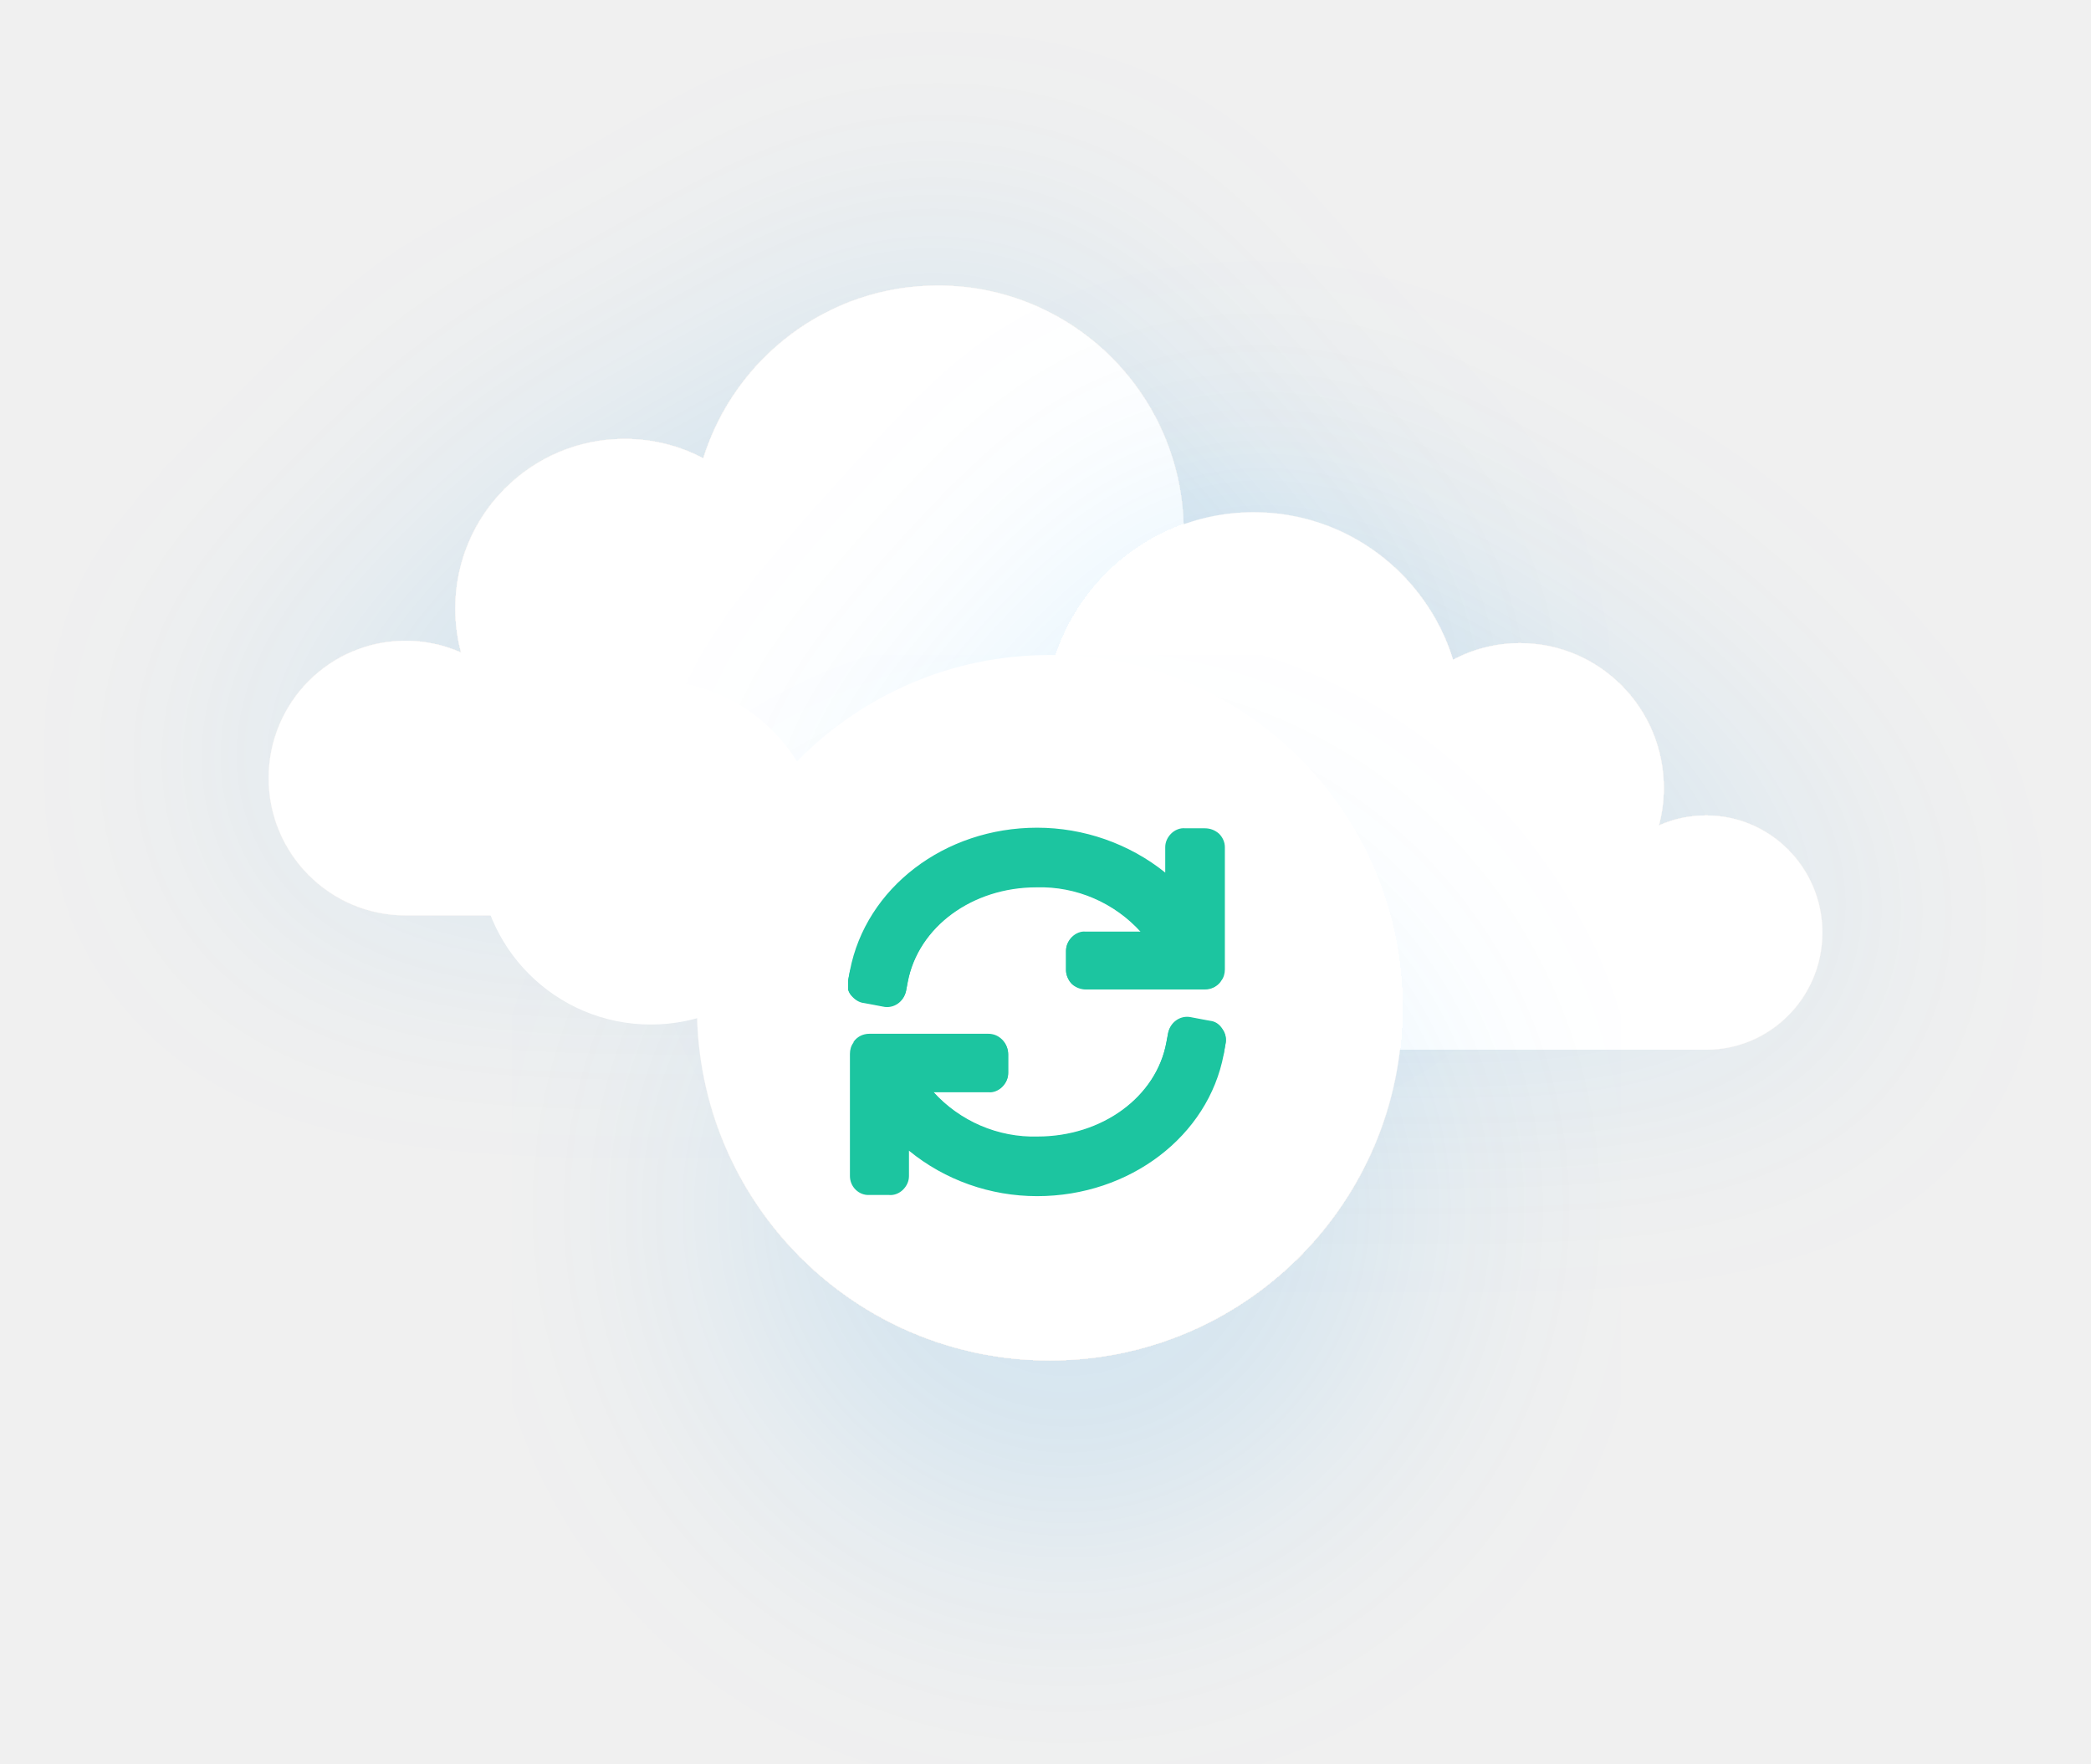
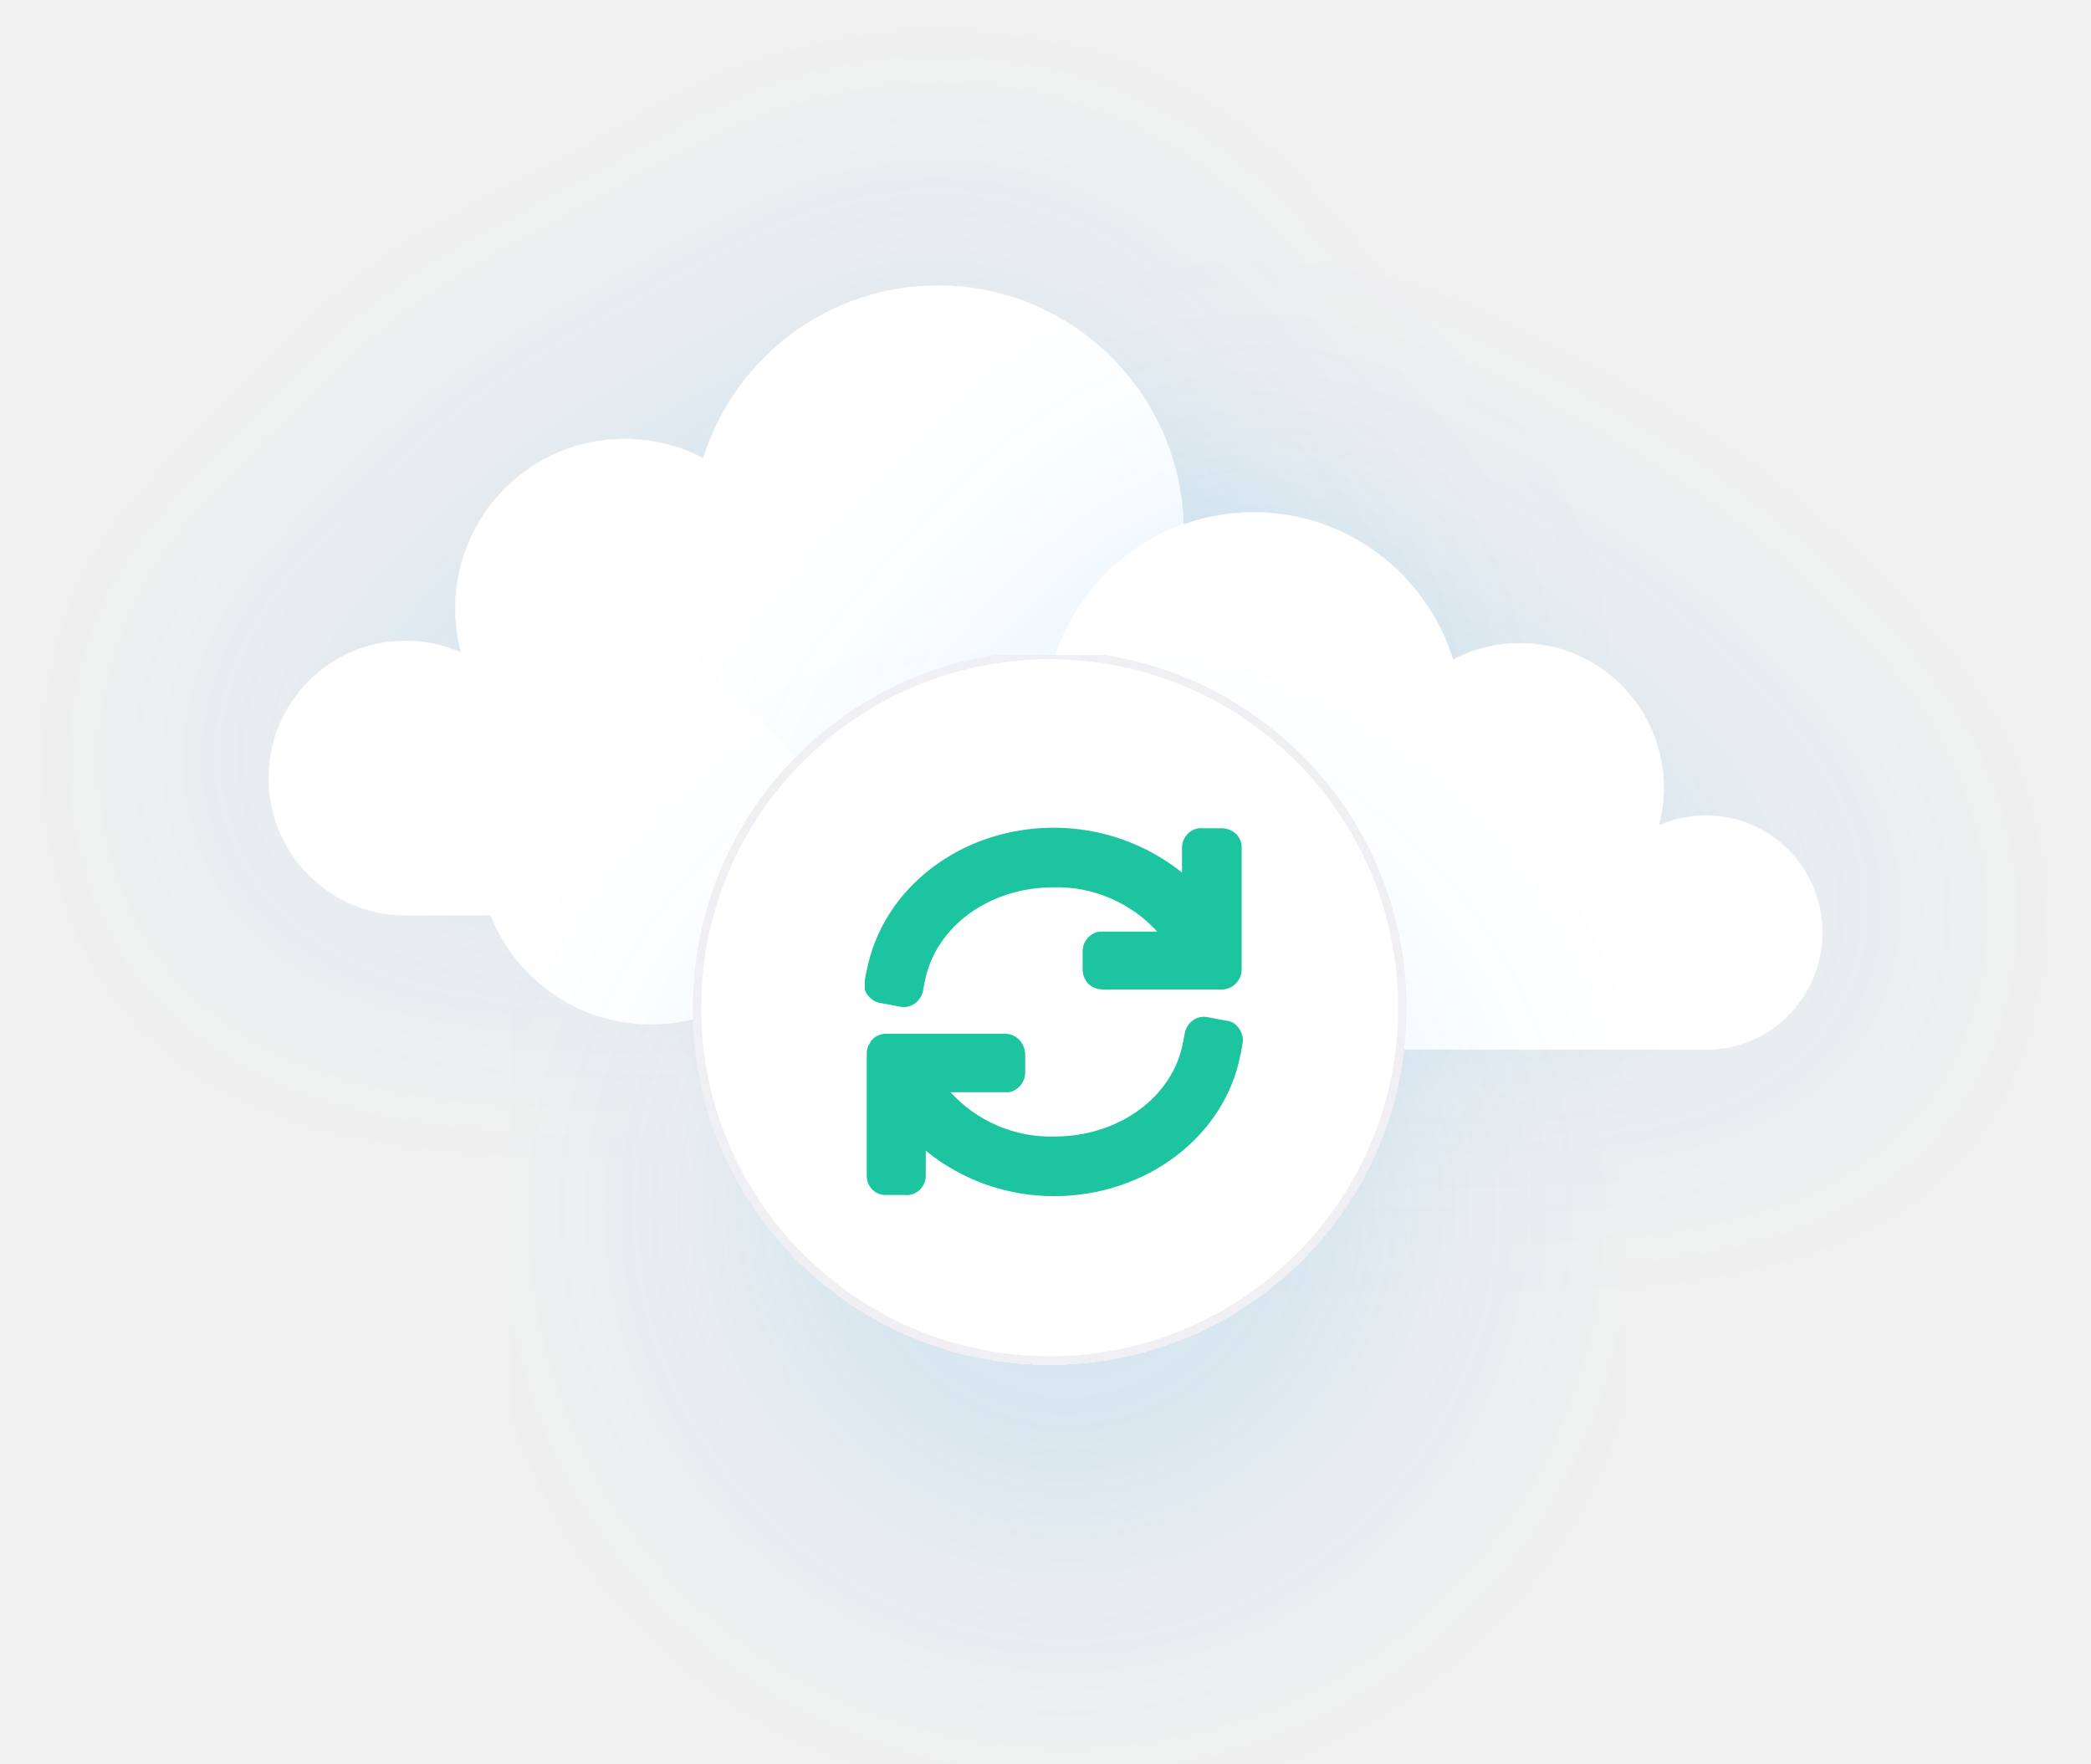
- <svg xmlns="http://www.w3.org/2000/svg" width="249" height="210" fill="none">
-   <g class="animate-subtle-move" filter="url(#a)">
-     <path fill="#fff" d="M141.503 63.327c-.184 0-.365.01-.547.014v-.014C140.956 47.13 127.855 34 111.693 34c-13.124 0-24.23 8.659-27.94 20.587a20.026 20.026 0 0 0-9.377-2.32c-11.131 0-20.155 9.043-20.155 20.199 0 1.817.244 3.577.693 5.252a16.205 16.205 0 0 0-6.61-1.41c-9.008 0-16.31 7.318-16.31 16.346S39.295 109 48.303 109h93.199c12.585 0 22.787-10.224 22.787-22.837 0-12.612-10.202-22.836-22.787-22.836Z" />
+ <svg xmlns="http://www.w3.org/2000/svg" width="249" height="210" viewBox="0 0 249 210" fill="none">
+   <g filter="url(#filter0_d_1790_12812)" class="animate-subtle-move">
+     <path d="M141.503 63.327C141.319 63.327 141.138 63.336 140.956 63.341C140.956 63.336 140.956 63.331 140.956 63.327C140.956 47.13 127.855 34 111.693 34C98.569 34 87.463 42.659 83.752 54.587C80.951 53.108 77.762 52.267 74.376 52.267C63.245 52.267 54.221 61.31 54.221 72.466C54.221 74.283 54.465 76.043 54.914 77.718C52.892 76.818 50.659 76.308 48.304 76.308C39.296 76.308 31.993 83.626 31.993 92.654C31.993 101.682 39.296 109 48.304 109H141.503C154.088 109 164.29 98.776 164.29 86.163C164.29 73.551 154.088 63.327 141.503 63.327Z" fill="white" />
  </g>
-   <g class="animate-subtle-move animation-delay-500" filter="url(#b)">
-     <path fill="#fff" d="M123.968 86.026c.156 0 .31.008.465.011l-.001-.011c0-13.822 11.132-25.026 24.863-25.026 11.15 0 20.586 7.389 23.739 17.567a16.958 16.958 0 0 1 7.967-1.98c9.457 0 17.124 7.718 17.124 17.237 0 1.551-.207 3.053-.589 4.482a13.72 13.72 0 0 1 5.616-1.203c7.653 0 13.858 6.245 13.858 13.948 0 7.704-6.205 13.949-13.858 13.949h-79.184c-10.693 0-19.36-8.725-19.36-19.487 0-10.763 8.667-19.487 19.36-19.487Z" />
+   <g filter="url(#filter1_d_1790_12812)" class="animate-subtle-move animation-delay-500">
+     <path d="M123.968 86.026C124.124 86.026 124.278 86.034 124.433 86.037C124.433 86.034 124.432 86.03 124.432 86.026C124.432 72.204 135.564 61 149.295 61C160.445 61 169.881 68.389 173.034 78.567C175.414 77.305 178.124 76.588 181.001 76.588C190.458 76.588 198.125 84.305 198.125 93.824C198.125 95.375 197.918 96.877 197.536 98.306C199.254 97.538 201.151 97.103 203.152 97.103C210.805 97.103 217.01 103.348 217.01 111.051C217.01 118.755 210.805 125 203.152 125H123.968C113.275 125 104.608 116.275 104.608 105.513C104.608 94.75 113.275 86.026 123.968 86.026Z" fill="white" />
  </g>
-   <g filter="url(#c)">
-     <circle cx="125" cy="120" r="42" fill="#fff" />
+   <circle cx="77.5" cy="101.5" r="20.5" fill="white" />
+   <g filter="url(#filter2_d_1790_12812)">
+     <circle cx="125" cy="120" r="42" fill="white" stroke="#F0F0F4" stroke-width="1" />
  </g>
-   <g fill="#1CC5A0" class="animate-spin-pause" style="transform-origin: 50% 68%" clip-path="url(#d)">
-     <path d="M145.859 100.883v14.554c0 .493-.14.985-.421 1.336-.422.633-1.125.985-1.899.985h-14.203a2.522 2.522 0 0 1-1.688-.633c-.421-.422-.703-1.055-.703-1.617v-2.321c0-.632.282-1.195.703-1.617.422-.422 1.055-.703 1.618-.633h6.609c-3.164-3.515-7.734-5.484-12.445-5.343-7.664 0-14.063 4.711-15.328 11.25l-.211 1.125c-.282 1.265-1.477 2.109-2.743 1.828l-1.476-.281-.774-.141c-.632-.07-1.125-.422-1.546-.914-.422-.492-.493-1.125-.352-1.758l.211-1.125c1.898-9.844 11.25-17.016 22.289-17.016 5.555 0 10.969 1.899 15.258 5.344v-3.023c0-.633.281-1.196.703-1.617.422-.422 1.055-.704 1.687-.633h2.321c.633 0 1.195.21 1.687.633.422.421.703.984.703 1.617Z" />
-     <path d="M145.367 116.844c-.422.633-1.125.984-1.898.984h-14.133a2.522 2.522 0 0 1-1.688-.633c-.421-.422-.703-1.054-.703-1.617v-2.32c0-.633.282-1.195.703-1.617.422-.422 1.055-.703 1.618-.633h6.609c-3.164-3.516-7.734-5.485-12.445-5.344-7.664 0-14.063 4.711-15.328 11.25l-.211 1.125c-.282 1.266-1.477 2.109-2.743 1.828l-1.476-.281-.774-.141c-.632-.07-1.125-.422-1.546-.914-.422-.492-.493-1.125-.352-1.758l.211-1.125c5.203-14.484 22.43-13.64 22.43-13.64 14.414 0 21.726 14.836 21.726 14.836ZM101.211 140.047v-14.555c0-.492.141-.984.422-1.336.422-.633 1.125-.984 1.898-.984h14.133c.633 0 1.195.211 1.688.703a2.46 2.46 0 0 1 .703 1.687v2.25c0 .633-.282 1.196-.703 1.618-.422.421-1.055.703-1.618.632h-6.609c3.164 3.516 7.734 5.485 12.445 5.344 7.664 0 14.133-4.711 15.328-11.25l.211-1.125c.282-1.265 1.477-2.109 2.743-1.828l1.476.281.774.141c.632.07 1.125.422 1.476.984.352.492.492 1.125.352 1.758l-.211 1.195c-1.828 9.704-11.18 16.875-22.219 16.875-5.555 0-10.969-1.898-15.258-5.414v3.024c0 .633-.281 1.195-.703 1.617-.422.422-1.055.703-1.687.633h-2.321c-1.265.07-2.32-.985-2.32-2.25Z" />
-     <path d="M101.633 124.086c.422-.633 1.125-.985 1.898-.985h14.133c.633 0 1.195.211 1.688.704.421.421.703 1.054.703 1.687v2.25c0 .633-.282 1.195-.703 1.617-.422.422-1.055.703-1.618.633h-6.609c3.164 3.516 7.734 5.484 12.445 5.344 7.664 0 14.133-4.711 15.328-11.25l.211-1.125c.282-1.266 1.477-2.11 2.743-1.828l1.476.281.774.141c.632.07 1.125.421 1.476.984.352.492.492 1.125.352 1.758l-.211 1.195c-5.203 14.344-22.36 13.43-22.36 13.43-14.414.07-21.726-14.836-21.726-14.836Z" />
+   <g clip-path="url(#clip0_1790_12812)" class="animate-spin-pause" style="transform-origin:50% 57%">
+     <path d="M147.859 100.883V115.437C147.859 115.93 147.719 116.422 147.438 116.773C147.016 117.406 146.313 117.758 145.539 117.758H131.336C130.703 117.758 130.141 117.547 129.648 117.125C129.227 116.703 128.945 116.07 128.945 115.508V113.187C128.945 112.555 129.227 111.992 129.648 111.57C130.07 111.148 130.703 110.867 131.266 110.937H137.875C134.711 107.422 130.141 105.453 125.43 105.594C117.766 105.594 111.367 110.305 110.102 116.844L109.891 117.969C109.609 119.234 108.414 120.078 107.148 119.797L105.672 119.516L104.898 119.375C104.266 119.305 103.773 118.953 103.352 118.461C102.93 117.969 102.859 117.336 103 116.703L103.211 115.578C105.109 105.734 114.461 98.562 125.5 98.562C131.055 98.562 136.469 100.461 140.758 103.906V100.883C140.758 100.25 141.039 99.687 141.461 99.266C141.883 98.844 142.516 98.562 143.148 98.633H145.469C146.102 98.633 146.664 98.844 147.156 99.266C147.578 99.687 147.859 100.25 147.859 100.883Z" fill="#1CC5A0" />
+     <path d="M147.367 116.844C146.945 117.477 146.242 117.828 145.469 117.828H131.336C130.703 117.828 130.141 117.617 129.648 117.195C129.227 116.773 128.945 116.141 128.945 115.578V113.258C128.945 112.625 129.227 112.063 129.648 111.641C130.07 111.219 130.703 110.938 131.266 111.008H137.875C134.711 107.492 130.141 105.523 125.43 105.664C117.766 105.664 111.367 110.375 110.102 116.914L109.891 118.039C109.609 119.305 108.414 120.148 107.148 119.867L105.672 119.586L104.898 119.445C104.266 119.375 103.773 119.023 103.352 118.531C102.93 118.039 102.859 117.406 103 116.773L103.211 115.648C108.414 101.164 125.641 102.008 125.641 102.008C140.055 102.008 147.367 116.844 147.367 116.844Z" fill="#1CC5A0" />
+     <path d="M103.211 140.047V125.492C103.211 125 103.352 124.508 103.633 124.156C104.055 123.523 104.758 123.172 105.531 123.172H119.664C120.297 123.172 120.859 123.383 121.352 123.875C121.773 124.297 122.055 124.93 122.055 125.562V127.812C122.055 128.445 121.773 129.008 121.352 129.43C120.93 129.851 120.297 130.133 119.734 130.062H113.125C116.289 133.578 120.859 135.547 125.57 135.406C133.234 135.406 139.703 130.695 140.898 124.156L141.109 123.031C141.391 121.766 142.586 120.922 143.852 121.203L145.328 121.484L146.102 121.625C146.734 121.695 147.227 122.047 147.578 122.609C147.93 123.101 148.07 123.734 147.93 124.367L147.719 125.562C145.891 135.266 136.539 142.437 125.5 142.437C119.945 142.437 114.531 140.539 110.242 137.023V140.047C110.242 140.68 109.961 141.242 109.539 141.664C109.117 142.086 108.484 142.367 107.852 142.297H105.531C104.266 142.367 103.211 141.312 103.211 140.047Z" fill="#1CC5A0" />
+     <path d="M103.633 124.086C104.055 123.453 104.758 123.101 105.531 123.101H119.664C120.297 123.101 120.859 123.312 121.352 123.805C121.773 124.226 122.055 124.859 122.055 125.492V127.742C122.055 128.375 121.773 128.937 121.352 129.359C120.93 129.781 120.297 130.062 119.734 129.992H113.125C116.289 133.508 120.859 135.476 125.57 135.336C133.234 135.336 139.703 130.625 140.898 124.086L141.109 122.961C141.391 121.695 142.586 120.851 143.852 121.133L145.328 121.414L146.102 121.555C146.734 121.625 147.227 121.976 147.578 122.539C147.93 123.031 148.07 123.664 147.93 124.297L147.719 125.492C142.516 139.836 125.359 138.922 125.359 138.922C110.945 138.992 103.633 124.086 103.633 124.086Z" fill="#1CC5A0" />
  </g>
-   <circle cx="77.5" cy="101.5" r="20.5" fill="#fff" />
  <defs>
-     <filter id="a" width="196.296" height="139" x="-.007" y="0" color-interpolation-filters="sRGB" filterUnits="userSpaceOnUse">
+     <filter id="filter0_d_1790_12812" x="-0.007" y="0" width="196.296" height="139" filterUnits="userSpaceOnUse" color-interpolation-filters="sRGB">
      <feFlood flood-opacity="0" result="BackgroundImageFix" />
-       <feColorMatrix in="SourceAlpha" result="hardAlpha" values="0 0 0 0 0 0 0 0 0 0 0 0 0 0 0 0 0 0 127 0" />
+       <feColorMatrix in="SourceAlpha" type="matrix" values="0 0 0 0 0 0 0 0 0 0 0 0 0 0 0 0 0 0 127 0" result="hardAlpha" />
      <feOffset dy="-2" />
      <feGaussianBlur stdDeviation="16" />
      <feComposite in2="hardAlpha" operator="out" />
-       <feColorMatrix values="0 0 0 0 0 0 0 0 0 0.565 0 0 0 0 0.929 0 0 0 0.12 0" />
-       <feBlend in2="BackgroundImageFix" result="effect1_dropShadow_1790_12812" />
-       <feBlend in="SourceGraphic" in2="effect1_dropShadow_1790_12812" result="shape" />
+       <feColorMatrix type="matrix" values="0 0 0 0 0 0 0 0 0 0.565 0 0 0 0 0.929 0 0 0 0.12 0" />
+       <feBlend mode="normal" in2="BackgroundImageFix" result="effect1_dropShadow_1790_12812" />
+       <feBlend mode="normal" in="SourceGraphic" in2="effect1_dropShadow_1790_12812" result="shape" />
    </filter>
-     <filter id="b" width="176.402" height="128" x="72.608" y="27" color-interpolation-filters="sRGB" filterUnits="userSpaceOnUse">
+     <filter id="filter1_d_1790_12812" x="72.608" y="27" width="176.402" height="128" filterUnits="userSpaceOnUse" color-interpolation-filters="sRGB">
      <feFlood flood-opacity="0" result="BackgroundImageFix" />
-       <feColorMatrix in="SourceAlpha" result="hardAlpha" values="0 0 0 0 0 0 0 0 0 0 0 0 0 0 0 0 0 0 127 0" />
+       <feColorMatrix in="SourceAlpha" type="matrix" values="0 0 0 0 0 0 0 0 0 0 0 0 0 0 0 0 0 0 127 0" result="hardAlpha" />
      <feOffset dy="-2" />
      <feGaussianBlur stdDeviation="16" />
      <feComposite in2="hardAlpha" operator="out" />
-       <feColorMatrix values="0 0 0 0 0 0 0 0 0 0.565 0 0 0 0 0.929 0 0 0 0.12 0" />
-       <feBlend in2="BackgroundImageFix" result="effect1_dropShadow_1790_12812" />
-       <feBlend in="SourceGraphic" in2="effect1_dropShadow_1790_12812" result="shape" />
+       <feColorMatrix type="matrix" values="0 0 0 0 0 0 0 0 0 0.565 0 0 0 0 0.929 0 0 0 0.12 0" />
+       <feBlend mode="normal" in2="BackgroundImageFix" result="effect1_dropShadow_1790_12812" />
+       <feBlend mode="normal" in="SourceGraphic" in2="effect1_dropShadow_1790_12812" result="shape" />
    </filter>
-     <filter id="c" width="132" height="132" x="61" y="78" color-interpolation-filters="sRGB" filterUnits="userSpaceOnUse">
+     <filter id="filter2_d_1790_12812" x="61" y="78" width="132" height="132" filterUnits="userSpaceOnUse" color-interpolation-filters="sRGB">
      <feFlood flood-opacity="0" result="BackgroundImageFix" />
-       <feColorMatrix in="SourceAlpha" result="hardAlpha" values="0 0 0 0 0 0 0 0 0 0 0 0 0 0 0 0 0 0 127 0" />
-       <feMorphology in="SourceAlpha" radius="8" result="effect1_dropShadow_1790_12812" />
+       <feColorMatrix in="SourceAlpha" type="matrix" values="0 0 0 0 0 0 0 0 0 0 0 0 0 0 0 0 0 0 127 0" result="hardAlpha" />
+       <feMorphology radius="8" operator="erode" in="SourceAlpha" result="effect1_dropShadow_1790_12812" />
      <feOffset dx="2" dy="24" />
      <feGaussianBlur stdDeviation="16" />
      <feComposite in2="hardAlpha" operator="out" />
-       <feColorMatrix values="0 0 0 0 0 0 0 0 0 0.565 0 0 0 0 0.929 0 0 0 0.12 0" />
-       <feBlend in2="BackgroundImageFix" result="effect1_dropShadow_1790_12812" />
-       <feBlend in="SourceGraphic" in2="effect1_dropShadow_1790_12812" result="shape" />
+       <feColorMatrix type="matrix" values="0 0 0 0 0 0 0 0 0 0.565 0 0 0 0 0.929 0 0 0 0.12 0" />
+       <feBlend mode="normal" in2="BackgroundImageFix" result="effect1_dropShadow_1790_12812" />
+       <feBlend mode="normal" in="SourceGraphic" in2="effect1_dropShadow_1790_12812" result="shape" />
    </filter>
-     <clipPath id="d">
-       <path fill="#fff" d="M101 98h45v45h-45z" />
+     <clipPath id="clip0_1790_12812">
+       <rect width="45" height="45" fill="white" transform="translate(103 98)" />
    </clipPath>
  </defs>
</svg>
